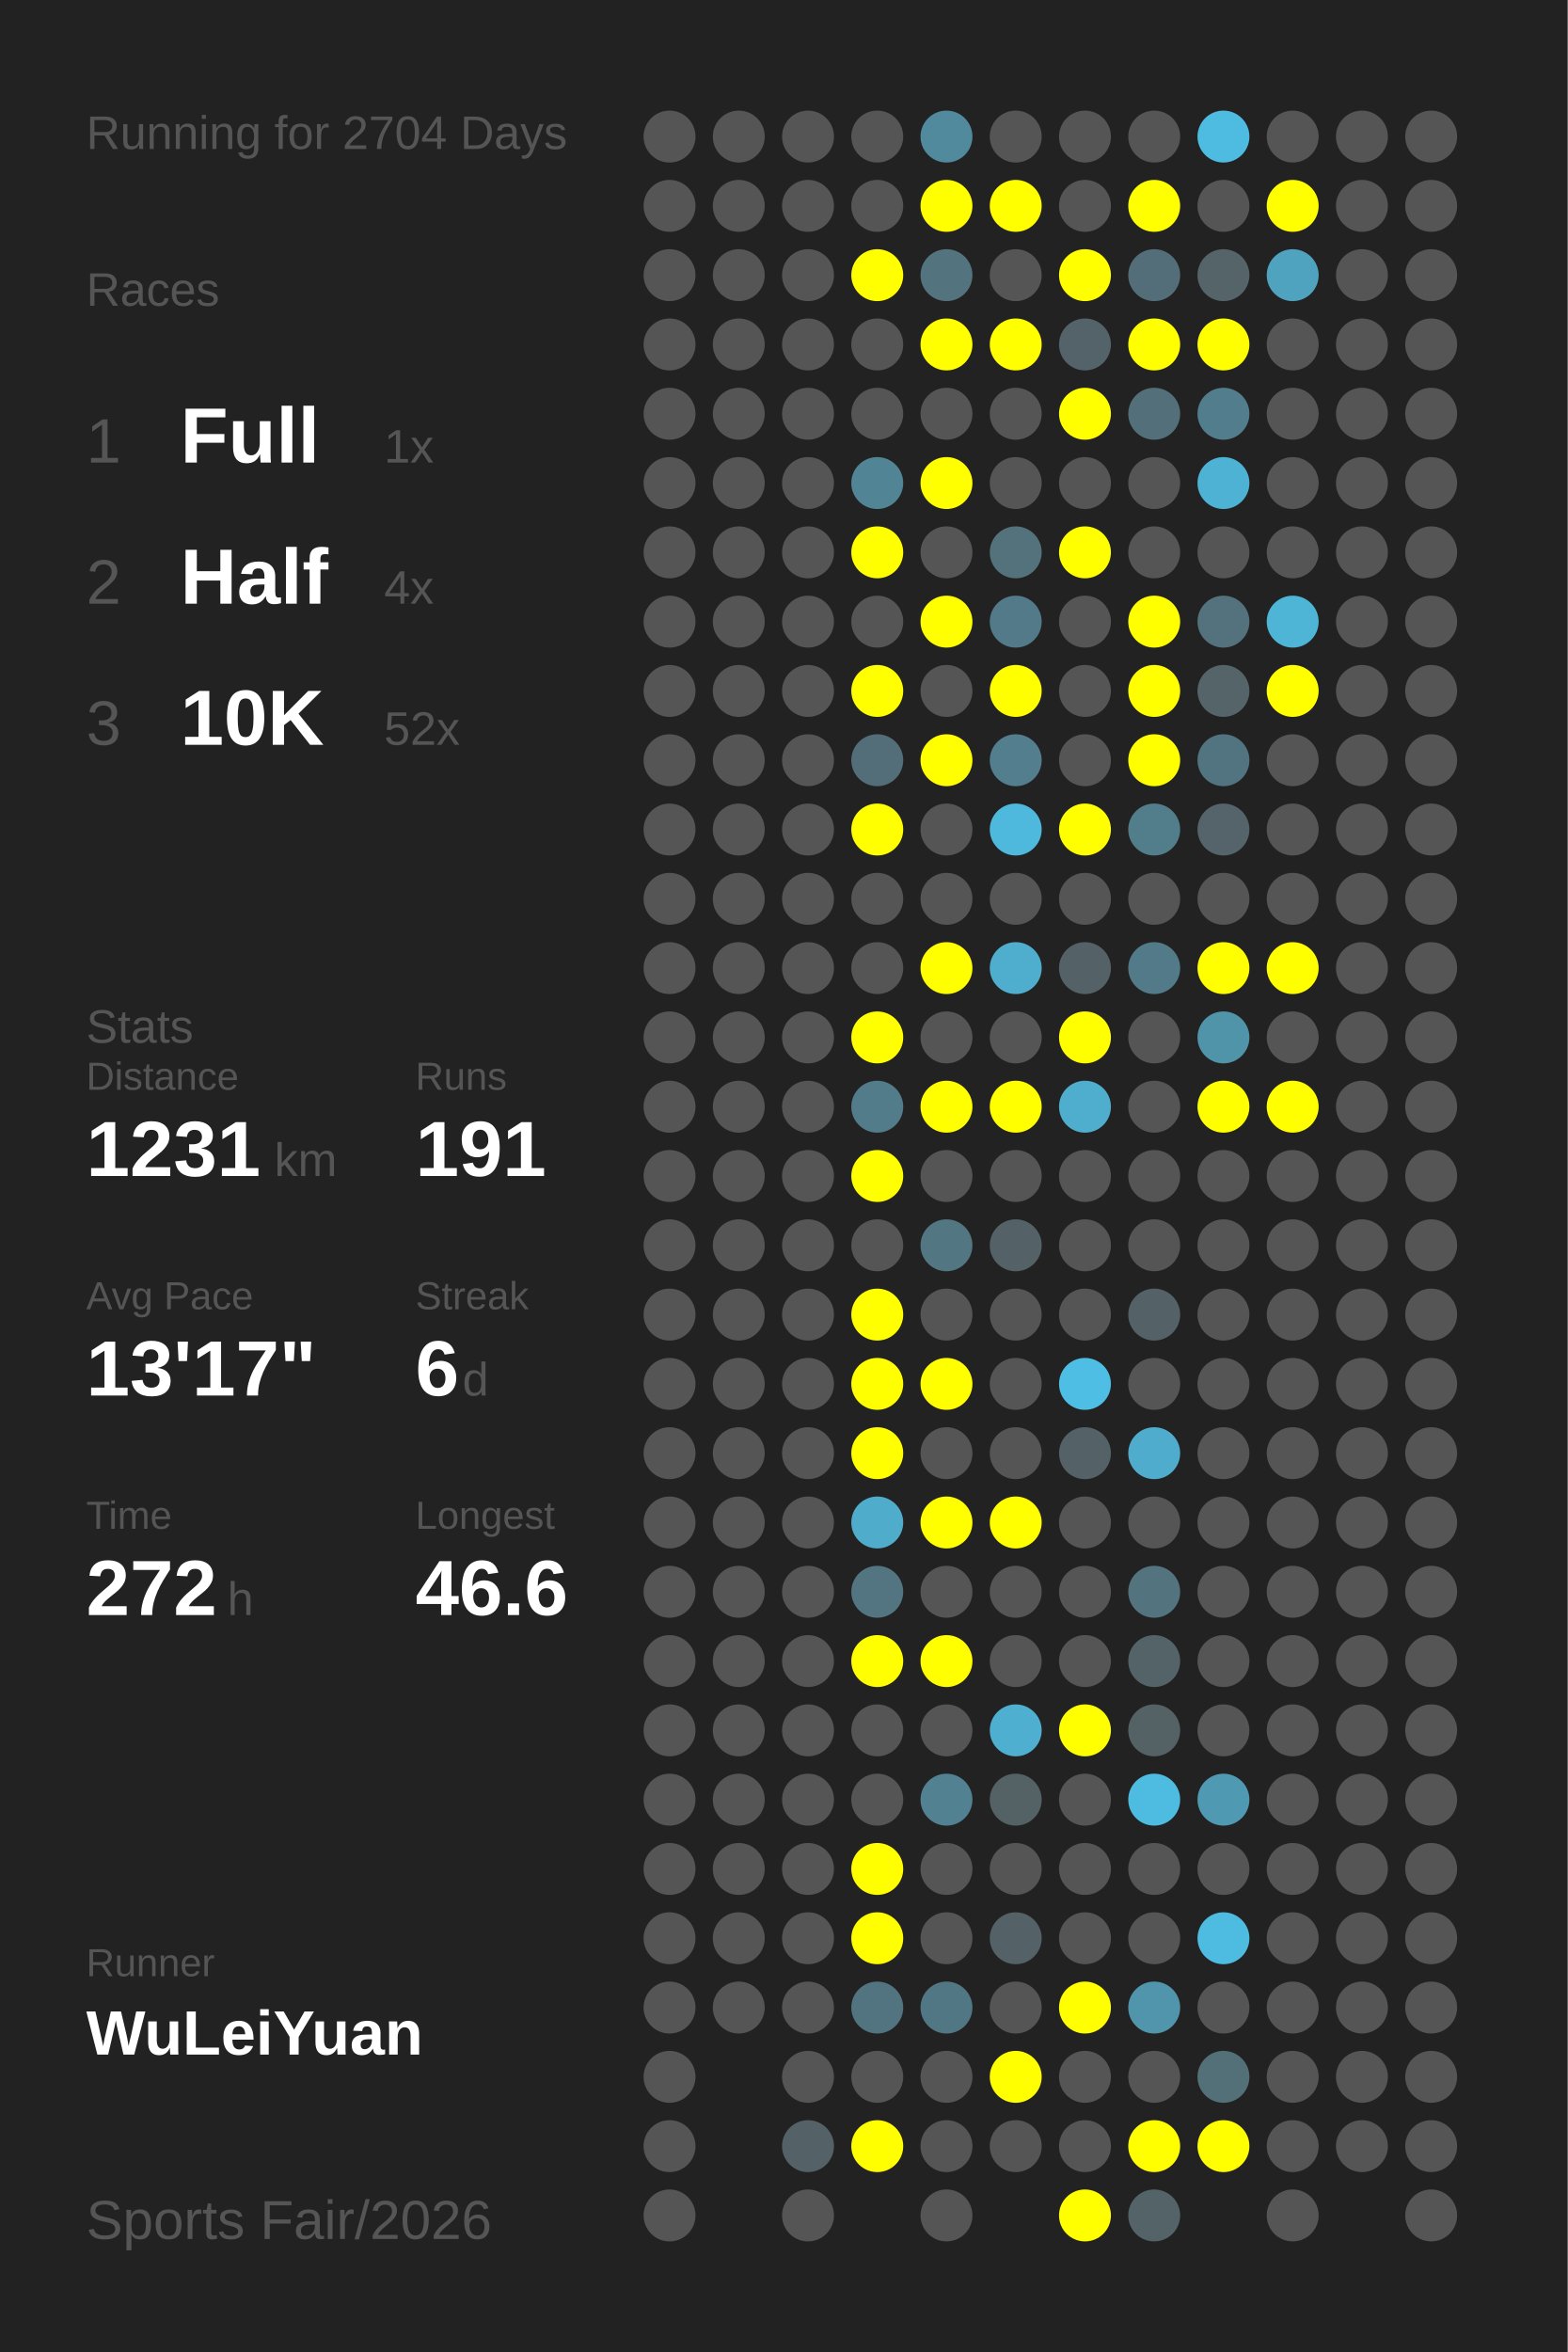
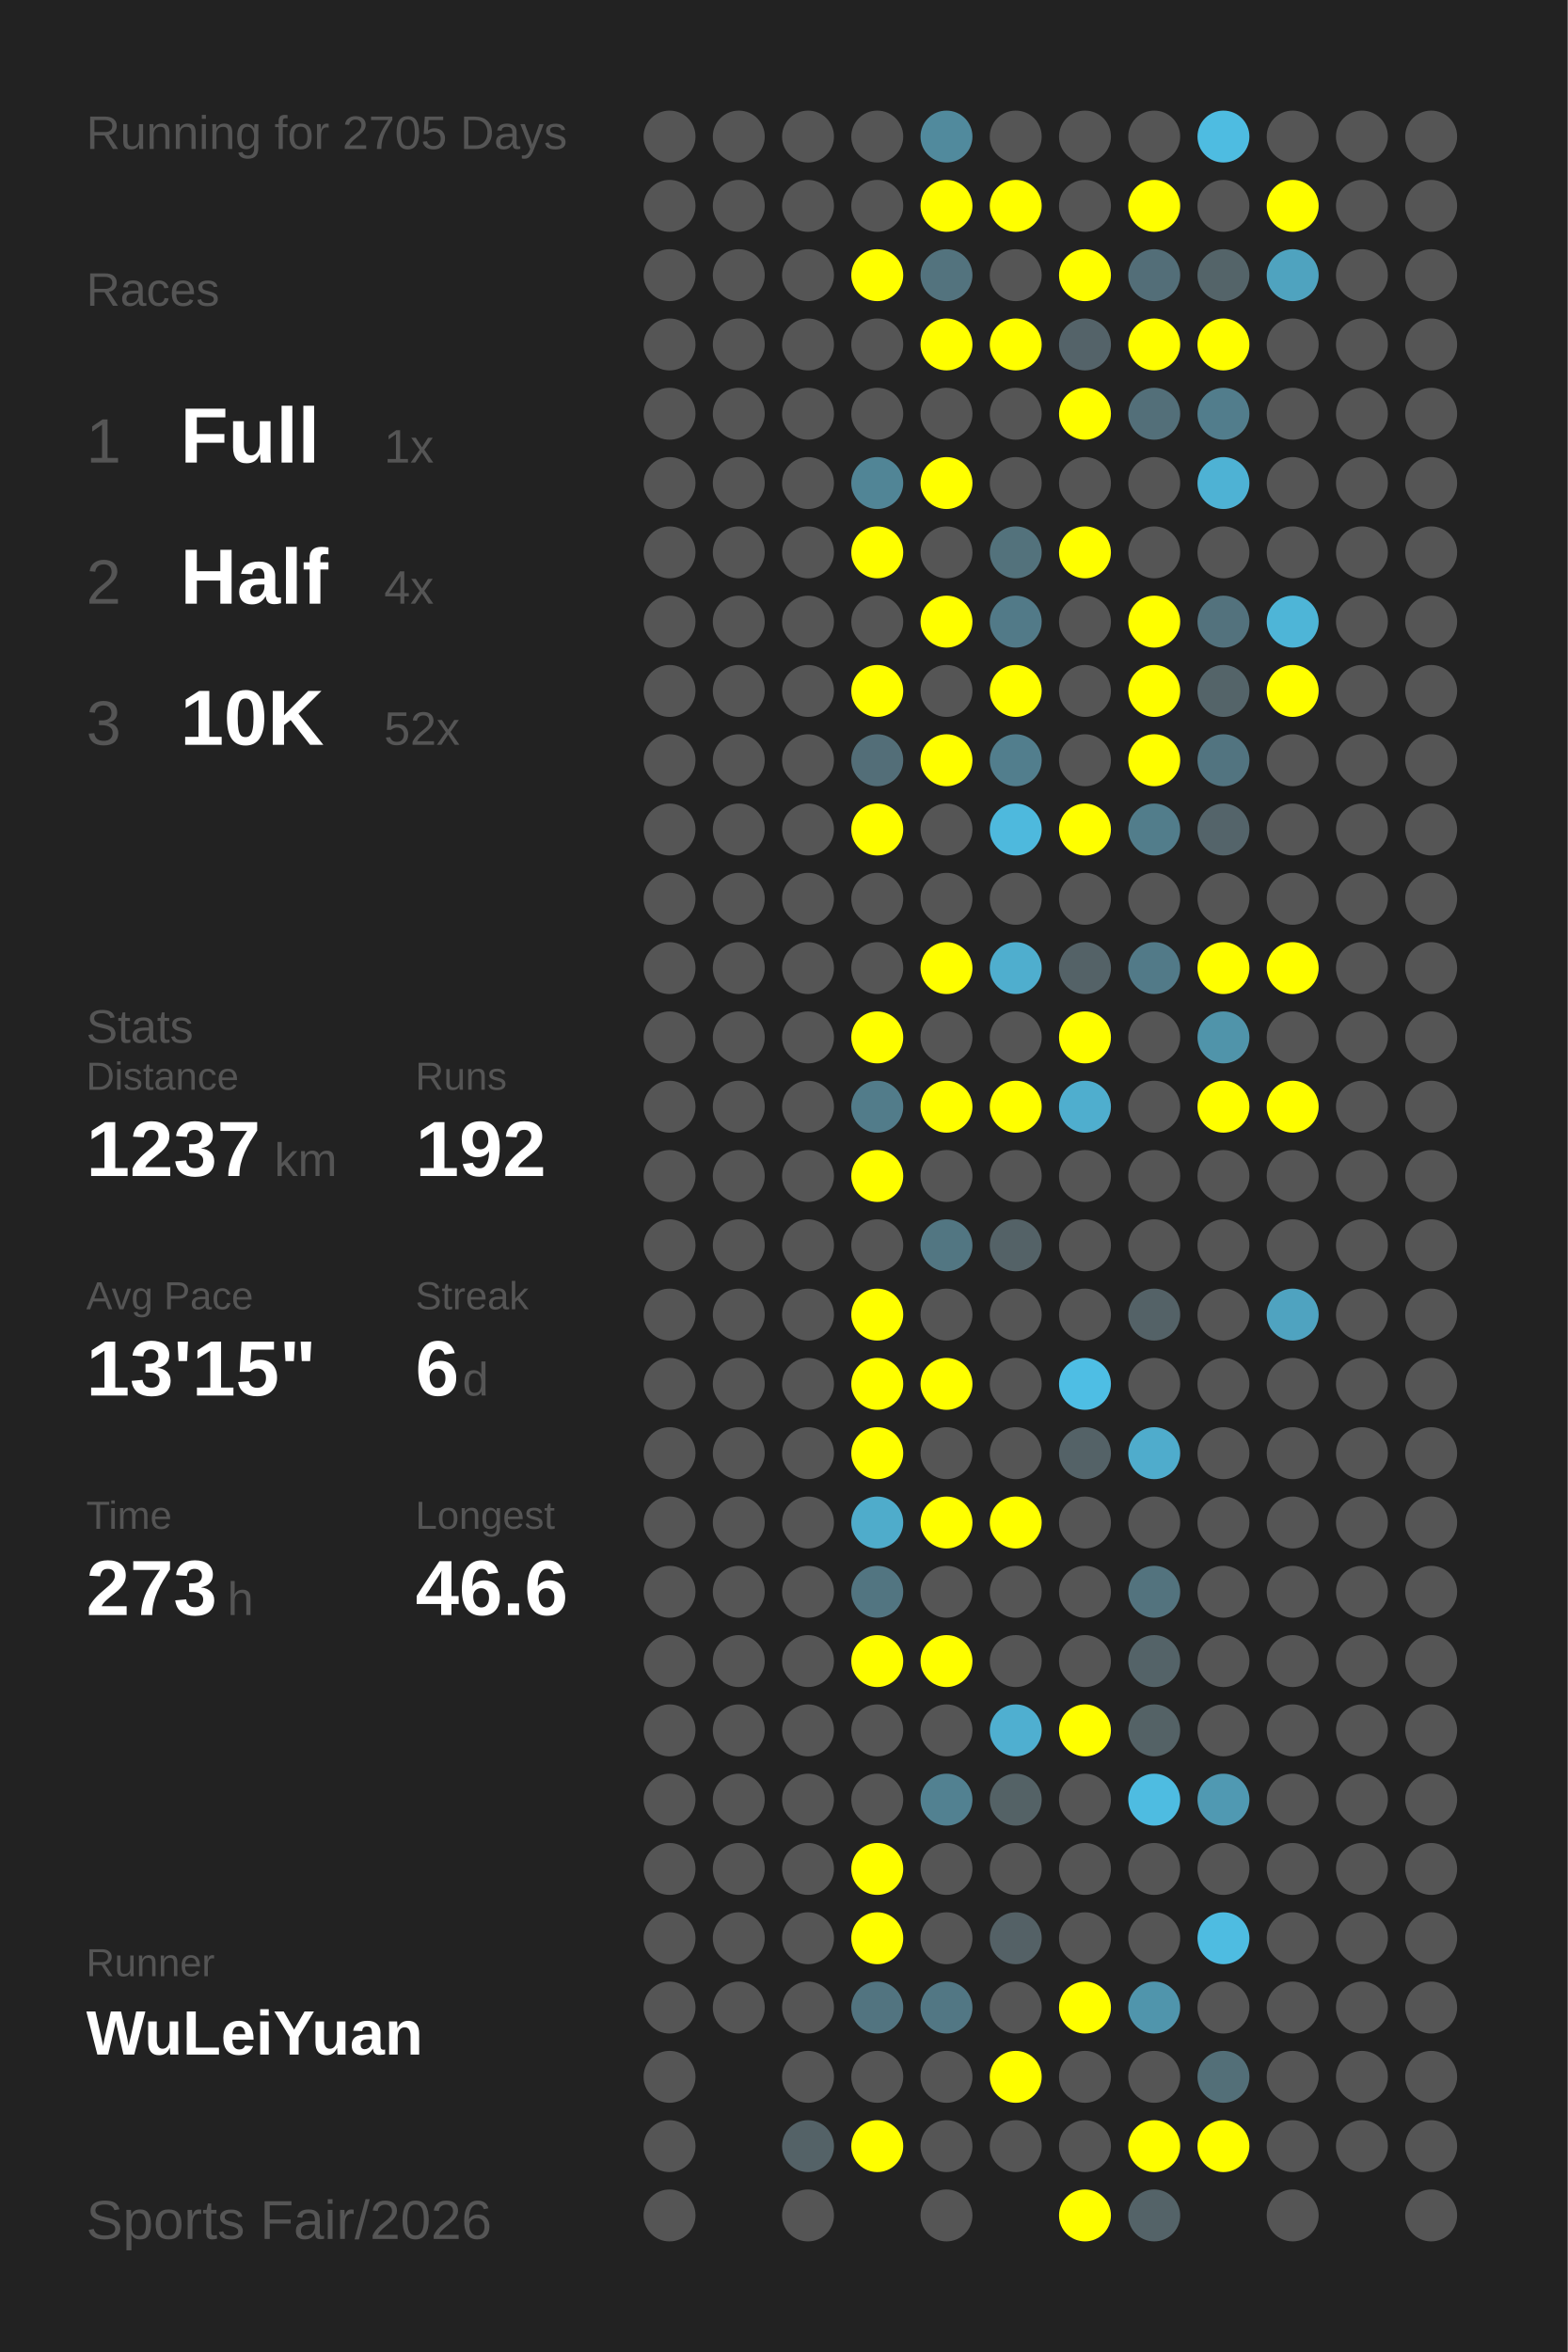
<svg xmlns="http://www.w3.org/2000/svg" baseProfile="full" height="300mm" version="1.1" viewBox="0,0,200,300" width="200mm">
  <defs />
  <rect fill="#222222" height="300" width="200" x="0" y="0" />
-   <text fill="#555555" style="font-size:6px; font-family:Arial;" x="11" y="19">Running for 2704 Days</text>
+   <text fill="#555555" style="font-size:6px; font-family:Arial;" x="11" y="19">Running for 2705 Days</text>
  <text fill="#555555" style="font-size:6px; font-family:Arial;" x="11" y="39">Races</text>
  <text fill="#555555" style="font-size:8px; font-family:Arial;" x="11" y="59">1</text>
  <text fill="#FFFFFF" style="font-size:10px; font-family:Arial; font-weight:bold;" x="23" y="59">Full</text>
  <text fill="#555555" style="font-size:6px; font-family:Arial;" x="49" y="59">1x</text>
  <text fill="#555555" style="font-size:8px; font-family:Arial;" x="11" y="77">2</text>
  <text fill="#FFFFFF" style="font-size:10px; font-family:Arial; font-weight:bold;" x="23" y="77">Half</text>
  <text fill="#555555" style="font-size:6px; font-family:Arial;" x="49" y="77">4x</text>
  <text fill="#555555" style="font-size:8px; font-family:Arial;" x="11" y="95">3</text>
  <text fill="#FFFFFF" style="font-size:10px; font-family:Arial; font-weight:bold;" x="23" y="95">10K</text>
  <text fill="#555555" style="font-size:6px; font-family:Arial;" x="49" y="95">52x</text>
  <text fill="#555555" style="font-size:6px; font-family:Arial;" x="11" y="133">Stats</text>
  <text fill="#555555" style="font-size:5px; font-family:Arial;" x="11" y="139">Distance</text>
-   <text fill="#FFFFFF" style="font-size:10px; font-family:Arial; font-weight:bold;" x="11" y="150">1231</text>
+   <text fill="#FFFFFF" style="font-size:10px; font-family:Arial; font-weight:bold;" x="11" y="150">1237</text>
  <text fill="#555555" style="font-size:6px; font-family:Arial;" x="35" y="150">km</text>
  <text fill="#555555" style="font-size:5px; font-family:Arial;" x="53" y="139">Runs</text>
-   <text fill="#FFFFFF" style="font-size:10px; font-family:Arial; font-weight:bold;" x="53" y="150">191</text>
+   <text fill="#FFFFFF" style="font-size:10px; font-family:Arial; font-weight:bold;" x="53" y="150">192</text>
  <text fill="#555555" style="font-size:5px; font-family:Arial;" x="11" y="167">Avg Pace</text>
-   <text fill="#FFFFFF" style="font-size:10px; font-family:Arial; font-weight:bold;" x="11" y="178">13'17"</text>
+   <text fill="#FFFFFF" style="font-size:10px; font-family:Arial; font-weight:bold;" x="11" y="178">13'15"</text>
  <text fill="#555555" style="font-size:5px; font-family:Arial;" x="53" y="167">Streak</text>
  <text fill="#FFFFFF" style="font-size:10px; font-family:Arial; font-weight:bold;" x="53" y="178">6</text>
  <text fill="#555555" style="font-size:6px; font-family:Arial;" x="59" y="178">d</text>
  <text fill="#555555" style="font-size:5px; font-family:Arial;" x="11" y="195">Time</text>
-   <text fill="#FFFFFF" style="font-size:10px; font-family:Arial; font-weight:bold;" x="11" y="206">272</text>
+   <text fill="#FFFFFF" style="font-size:10px; font-family:Arial; font-weight:bold;" x="11" y="206">273</text>
  <text fill="#555555" style="font-size:6px; font-family:Arial;" x="29" y="206">h</text>
  <text fill="#555555" style="font-size:5px; font-family:Arial;" x="53" y="195">Longest</text>
  <text fill="#FFFFFF" style="font-size:10px; font-family:Arial; font-weight:bold;" x="53" y="206">46.6</text>
  <text fill="#555555" style="font-size:5px; font-family:Arial;" x="11" y="252.065">Runner</text>
  <text fill="#FFFFFF" style="font-size:8px; font-family:Arial; font-weight:bold;" x="11" y="262.065">WuLeiYuan</text>
  <text fill="#555555" style="font-size:7px; font-family:Arial;" x="11" y="285.581">Sports Fair/2026</text>
  <circle cx="85.417" cy="17.419" fill="#555555" r="3.312" />
  <circle cx="85.417" cy="26.258" fill="#555555" r="3.312" />
  <circle cx="85.417" cy="35.097" fill="#555555" r="3.312" />
  <circle cx="85.417" cy="43.935" fill="#555555" r="3.312" />
  <circle cx="85.417" cy="52.774" fill="#555555" r="3.312" />
  <circle cx="85.417" cy="61.613" fill="#555555" r="3.312" />
  <circle cx="85.417" cy="70.452" fill="#555555" r="3.312" />
  <circle cx="85.417" cy="79.29" fill="#555555" r="3.312" />
  <circle cx="85.417" cy="88.129" fill="#555555" r="3.312" />
  <circle cx="85.417" cy="96.968" fill="#555555" r="3.312" />
  <circle cx="85.417" cy="105.806" fill="#555555" r="3.312" />
  <circle cx="85.417" cy="114.645" fill="#555555" r="3.312" />
  <circle cx="85.417" cy="123.484" fill="#555555" r="3.312" />
  <circle cx="85.417" cy="132.323" fill="#555555" r="3.312" />
  <circle cx="85.417" cy="141.161" fill="#555555" r="3.312" />
  <circle cx="85.417" cy="150" fill="#555555" r="3.312" />
  <circle cx="85.417" cy="158.839" fill="#555555" r="3.312" />
  <circle cx="85.417" cy="167.677" fill="#555555" r="3.312" />
  <circle cx="85.417" cy="176.516" fill="#555555" r="3.312" />
  <circle cx="85.417" cy="185.355" fill="#555555" r="3.312" />
  <circle cx="85.417" cy="194.194" fill="#555555" r="3.312" />
  <circle cx="85.417" cy="203.032" fill="#555555" r="3.312" />
  <circle cx="85.417" cy="211.871" fill="#555555" r="3.312" />
  <circle cx="85.417" cy="220.71" fill="#555555" r="3.312" />
  <circle cx="85.417" cy="229.548" fill="#555555" r="3.312" />
  <circle cx="85.417" cy="238.387" fill="#555555" r="3.312" />
  <circle cx="85.417" cy="247.226" fill="#555555" r="3.312" />
  <circle cx="85.417" cy="256.065" fill="#555555" r="3.312" />
  <circle cx="85.417" cy="264.903" fill="#555555" r="3.312" />
  <circle cx="85.417" cy="273.742" fill="#555555" r="3.312" />
  <circle cx="85.417" cy="282.581" fill="#555555" r="3.312" />
  <circle cx="94.25" cy="17.419" fill="#555555" r="3.312" />
  <circle cx="94.25" cy="26.258" fill="#555555" r="3.312" />
  <circle cx="94.25" cy="35.097" fill="#555555" r="3.312" />
  <circle cx="94.25" cy="43.935" fill="#555555" r="3.312" />
  <circle cx="94.25" cy="52.774" fill="#555555" r="3.312" />
  <circle cx="94.25" cy="61.613" fill="#555555" r="3.312" />
  <circle cx="94.25" cy="70.452" fill="#555555" r="3.312" />
  <circle cx="94.25" cy="79.29" fill="#555555" r="3.312" />
  <circle cx="94.25" cy="88.129" fill="#555555" r="3.312" />
  <circle cx="94.25" cy="96.968" fill="#555555" r="3.312" />
  <circle cx="94.25" cy="105.806" fill="#555555" r="3.312" />
  <circle cx="94.25" cy="114.645" fill="#555555" r="3.312" />
  <circle cx="94.25" cy="123.484" fill="#555555" r="3.312" />
  <circle cx="94.25" cy="132.323" fill="#555555" r="3.312" />
  <circle cx="94.25" cy="141.161" fill="#555555" r="3.312" />
  <circle cx="94.25" cy="150" fill="#555555" r="3.312" />
  <circle cx="94.25" cy="158.839" fill="#555555" r="3.312" />
  <circle cx="94.25" cy="167.677" fill="#555555" r="3.312" />
  <circle cx="94.25" cy="176.516" fill="#555555" r="3.312" />
  <circle cx="94.25" cy="185.355" fill="#555555" r="3.312" />
  <circle cx="94.25" cy="194.194" fill="#555555" r="3.312" />
  <circle cx="94.25" cy="203.032" fill="#555555" r="3.312" />
  <circle cx="94.25" cy="211.871" fill="#555555" r="3.312" />
  <circle cx="94.25" cy="220.71" fill="#555555" r="3.312" />
  <circle cx="94.25" cy="229.548" fill="#555555" r="3.312" />
  <circle cx="94.25" cy="238.387" fill="#555555" r="3.312" />
  <circle cx="94.25" cy="247.226" fill="#555555" r="3.312" />
  <circle cx="94.25" cy="256.065" fill="#555555" r="3.312" />
  <circle cx="103.083" cy="17.419" fill="#555555" r="3.312" />
  <circle cx="103.083" cy="26.258" fill="#555555" r="3.312" />
  <circle cx="103.083" cy="35.097" fill="#555555" r="3.312" />
  <circle cx="103.083" cy="43.935" fill="#555555" r="3.312" />
  <circle cx="103.083" cy="52.774" fill="#555555" r="3.312" />
  <circle cx="103.083" cy="61.613" fill="#555555" r="3.312" />
  <circle cx="103.083" cy="70.452" fill="#555555" r="3.312" />
  <circle cx="103.083" cy="79.29" fill="#555555" r="3.312" />
  <circle cx="103.083" cy="88.129" fill="#555555" r="3.312" />
  <circle cx="103.083" cy="96.968" fill="#555555" r="3.312" />
  <circle cx="103.083" cy="105.806" fill="#555555" r="3.312" />
  <circle cx="103.083" cy="114.645" fill="#555555" r="3.312" />
  <circle cx="103.083" cy="123.484" fill="#555555" r="3.312" />
  <circle cx="103.083" cy="132.323" fill="#555555" r="3.312" />
  <circle cx="103.083" cy="141.161" fill="#555555" r="3.312" />
  <circle cx="103.083" cy="150" fill="#555555" r="3.312" />
  <circle cx="103.083" cy="158.839" fill="#555555" r="3.312" />
  <circle cx="103.083" cy="167.677" fill="#555555" r="3.312" />
  <circle cx="103.083" cy="176.516" fill="#555555" r="3.312" />
  <circle cx="103.083" cy="185.355" fill="#555555" r="3.312" />
  <circle cx="103.083" cy="194.194" fill="#555555" r="3.312" />
  <circle cx="103.083" cy="203.032" fill="#555555" r="3.312" />
  <circle cx="103.083" cy="211.871" fill="#555555" r="3.312" />
  <circle cx="103.083" cy="220.71" fill="#555555" r="3.312" />
  <circle cx="103.083" cy="229.548" fill="#555555" r="3.312" />
  <circle cx="103.083" cy="238.387" fill="#555555" r="3.312" />
  <circle cx="103.083" cy="247.226" fill="#555555" r="3.312" />
  <circle cx="103.083" cy="256.065" fill="#555555" r="3.312" />
  <circle cx="103.083" cy="264.903" fill="#555555" r="3.312" />
  <circle cx="103.083" cy="273.742" fill="#546267" r="3.312" />
  <circle cx="103.083" cy="282.581" fill="#555555" r="3.312" />
  <circle cx="111.917" cy="17.419" fill="#555555" r="3.312" />
  <circle cx="111.917" cy="26.258" fill="#555555" r="3.312" />
  <circle cx="111.917" cy="35.097" fill="#FFFF00" r="3.312" />
  <circle cx="111.917" cy="43.935" fill="#555555" r="3.312" />
  <circle cx="111.917" cy="52.774" fill="#555555" r="3.312" />
  <circle cx="111.917" cy="61.613" fill="#518596" r="3.312" />
  <circle cx="111.917" cy="70.452" fill="#FFFF00" r="3.312" />
  <circle cx="111.917" cy="79.29" fill="#555555" r="3.312" />
  <circle cx="111.917" cy="88.129" fill="#FFFF00" r="3.312" />
  <circle cx="111.917" cy="96.968" fill="#536e78" r="3.312" />
  <circle cx="111.917" cy="105.806" fill="#FFFF00" r="3.312" />
  <circle cx="111.917" cy="114.645" fill="#555555" r="3.312" />
  <circle cx="111.917" cy="123.484" fill="#555555" r="3.312" />
  <circle cx="111.917" cy="132.323" fill="#FFFF00" r="3.312" />
  <circle cx="111.917" cy="141.161" fill="#527c8a" r="3.312" />
  <circle cx="111.917" cy="150" fill="#FFFF00" r="3.312" />
  <circle cx="111.917" cy="158.839" fill="#555555" r="3.312" />
  <circle cx="111.917" cy="167.677" fill="#FFFF00" r="3.312" />
  <circle cx="111.917" cy="176.516" fill="#FFFF00" r="3.312" />
  <circle cx="111.917" cy="185.355" fill="#FFFF00" r="3.312" />
  <circle cx="111.917" cy="194.194" fill="#4faccb" r="3.312" />
  <circle cx="111.917" cy="203.032" fill="#527581" r="3.312" />
  <circle cx="111.917" cy="211.871" fill="#FFFF00" r="3.312" />
  <circle cx="111.917" cy="220.71" fill="#555555" r="3.312" />
  <circle cx="111.917" cy="229.548" fill="#555555" r="3.312" />
  <circle cx="111.917" cy="238.387" fill="#FFFF00" r="3.312" />
  <circle cx="111.917" cy="247.226" fill="#FFFF00" r="3.312" />
  <circle cx="111.917" cy="256.065" fill="#527480" r="3.312" />
  <circle cx="111.917" cy="264.903" fill="#555555" r="3.312" />
  <circle cx="111.917" cy="273.742" fill="#FFFF00" r="3.312" />
  <circle cx="120.75" cy="17.419" fill="#518a9d" r="3.312" />
  <circle cx="120.75" cy="26.258" fill="#FFFF00" r="3.312" />
  <circle cx="120.75" cy="35.097" fill="#53737e" r="3.312" />
  <circle cx="120.75" cy="43.935" fill="#FFFF00" r="3.312" />
  <circle cx="120.75" cy="52.774" fill="#555555" r="3.312" />
  <circle cx="120.75" cy="61.613" fill="#FFFF00" r="3.312" />
  <circle cx="120.75" cy="70.452" fill="#555555" r="3.312" />
  <circle cx="120.75" cy="79.29" fill="#FFFF00" r="3.312" />
  <circle cx="120.75" cy="88.129" fill="#555555" r="3.312" />
  <circle cx="120.75" cy="96.968" fill="#FFFF00" r="3.312" />
  <circle cx="120.75" cy="105.806" fill="#555555" r="3.312" />
  <circle cx="120.75" cy="114.645" fill="#555555" r="3.312" />
  <circle cx="120.75" cy="123.484" fill="#FFFF00" r="3.312" />
  <circle cx="120.75" cy="132.323" fill="#555555" r="3.312" />
  <circle cx="120.75" cy="141.161" fill="#FFFF00" r="3.312" />
  <circle cx="120.75" cy="150" fill="#555555" r="3.312" />
  <circle cx="120.75" cy="158.839" fill="#527682" r="3.312" />
  <circle cx="120.75" cy="167.677" fill="#555555" r="3.312" />
  <circle cx="120.75" cy="176.516" fill="#FFFF00" r="3.312" />
  <circle cx="120.75" cy="185.355" fill="#555555" r="3.312" />
  <circle cx="120.75" cy="194.194" fill="#FFFF00" r="3.312" />
  <circle cx="120.75" cy="203.032" fill="#555555" r="3.312" />
  <circle cx="120.75" cy="211.871" fill="#FFFF00" r="3.312" />
  <circle cx="120.75" cy="220.71" fill="#555555" r="3.312" />
  <circle cx="120.75" cy="229.548" fill="#528191" r="3.312" />
  <circle cx="120.75" cy="238.387" fill="#555555" r="3.312" />
  <circle cx="120.75" cy="247.226" fill="#555555" r="3.312" />
  <circle cx="120.75" cy="256.065" fill="#527784" r="3.312" />
  <circle cx="120.75" cy="264.903" fill="#555555" r="3.312" />
  <circle cx="120.75" cy="273.742" fill="#555555" r="3.312" />
  <circle cx="120.75" cy="282.581" fill="#555555" r="3.312" />
  <circle cx="129.583" cy="17.419" fill="#555555" r="3.312" />
  <circle cx="129.583" cy="26.258" fill="#FFFF00" r="3.312" />
  <circle cx="129.583" cy="35.097" fill="#555555" r="3.312" />
  <circle cx="129.583" cy="43.935" fill="#FFFF00" r="3.312" />
  <circle cx="129.583" cy="52.774" fill="#555555" r="3.312" />
  <circle cx="129.583" cy="61.613" fill="#555555" r="3.312" />
  <circle cx="129.583" cy="70.452" fill="#53727c" r="3.312" />
  <circle cx="129.583" cy="79.29" fill="#527a88" r="3.312" />
  <circle cx="129.583" cy="88.129" fill="#FFFF00" r="3.312" />
  <circle cx="129.583" cy="96.968" fill="#527e8d" r="3.312" />
  <circle cx="129.583" cy="105.806" fill="#4eb9dd" r="3.312" />
  <circle cx="129.583" cy="114.645" fill="#555555" r="3.312" />
  <circle cx="129.583" cy="123.484" fill="#4faece" r="3.312" />
  <circle cx="129.583" cy="132.323" fill="#555555" r="3.312" />
  <circle cx="129.583" cy="141.161" fill="#FFFF00" r="3.312" />
  <circle cx="129.583" cy="150" fill="#555555" r="3.312" />
  <circle cx="129.583" cy="158.839" fill="#546267" r="3.312" />
  <circle cx="129.583" cy="167.677" fill="#555555" r="3.312" />
  <circle cx="129.583" cy="176.516" fill="#555555" r="3.312" />
  <circle cx="129.583" cy="185.355" fill="#555555" r="3.312" />
  <circle cx="129.583" cy="194.194" fill="#FFFF00" r="3.312" />
  <circle cx="129.583" cy="203.032" fill="#555555" r="3.312" />
  <circle cx="129.583" cy="211.871" fill="#555555" r="3.312" />
  <circle cx="129.583" cy="220.71" fill="#4fafd0" r="3.312" />
  <circle cx="129.583" cy="229.548" fill="#546266" r="3.312" />
  <circle cx="129.583" cy="238.387" fill="#555555" r="3.312" />
  <circle cx="129.583" cy="247.226" fill="#546166" r="3.312" />
  <circle cx="129.583" cy="256.065" fill="#555555" r="3.312" />
  <circle cx="129.583" cy="264.903" fill="#FFFF00" r="3.312" />
  <circle cx="129.583" cy="273.742" fill="#555555" r="3.312" />
  <circle cx="138.417" cy="17.419" fill="#555555" r="3.312" />
  <circle cx="138.417" cy="26.258" fill="#555555" r="3.312" />
  <circle cx="138.417" cy="35.097" fill="#FFFF00" r="3.312" />
  <circle cx="138.417" cy="43.935" fill="#546369" r="3.312" />
  <circle cx="138.417" cy="52.774" fill="#FFFF00" r="3.312" />
  <circle cx="138.417" cy="61.613" fill="#555555" r="3.312" />
  <circle cx="138.417" cy="70.452" fill="#FFFF00" r="3.312" />
  <circle cx="138.417" cy="79.29" fill="#555555" r="3.312" />
  <circle cx="138.417" cy="88.129" fill="#555555" r="3.312" />
  <circle cx="138.417" cy="96.968" fill="#555555" r="3.312" />
  <circle cx="138.417" cy="105.806" fill="#FFFF00" r="3.312" />
  <circle cx="138.417" cy="114.645" fill="#555555" r="3.312" />
  <circle cx="138.417" cy="123.484" fill="#546267" r="3.312" />
  <circle cx="138.417" cy="132.323" fill="#FFFF00" r="3.312" />
  <circle cx="138.417" cy="141.161" fill="#4faece" r="3.312" />
  <circle cx="138.417" cy="150" fill="#555555" r="3.312" />
  <circle cx="138.417" cy="158.839" fill="#555555" r="3.312" />
  <circle cx="138.417" cy="167.677" fill="#555555" r="3.312" />
  <circle cx="138.417" cy="176.516" fill="#4ebee4" r="3.312" />
  <circle cx="138.417" cy="185.355" fill="#546267" r="3.312" />
  <circle cx="138.417" cy="194.194" fill="#555555" r="3.312" />
  <circle cx="138.417" cy="203.032" fill="#555555" r="3.312" />
  <circle cx="138.417" cy="211.871" fill="#555555" r="3.312" />
  <circle cx="138.417" cy="220.71" fill="#FFFF00" r="3.312" />
  <circle cx="138.417" cy="229.548" fill="#555555" r="3.312" />
  <circle cx="138.417" cy="238.387" fill="#555555" r="3.312" />
  <circle cx="138.417" cy="247.226" fill="#555555" r="3.312" />
  <circle cx="138.417" cy="256.065" fill="#FFFF00" r="3.312" />
  <circle cx="138.417" cy="264.903" fill="#555555" r="3.312" />
  <circle cx="138.417" cy="273.742" fill="#555555" r="3.312" />
  <circle cx="138.417" cy="282.581" fill="#FFFF00" r="3.312" />
  <circle cx="147.25" cy="17.419" fill="#555555" r="3.312" />
  <circle cx="147.25" cy="26.258" fill="#FFFF00" r="3.312" />
  <circle cx="147.25" cy="35.097" fill="#536e78" r="3.312" />
  <circle cx="147.25" cy="43.935" fill="#FFFF00" r="3.312" />
  <circle cx="147.25" cy="52.774" fill="#536f79" r="3.312" />
  <circle cx="147.25" cy="61.613" fill="#555555" r="3.312" />
  <circle cx="147.25" cy="70.452" fill="#555555" r="3.312" />
  <circle cx="147.25" cy="79.29" fill="#FFFF00" r="3.312" />
  <circle cx="147.25" cy="88.129" fill="#FFFF00" r="3.312" />
  <circle cx="147.25" cy="96.968" fill="#FFFF00" r="3.312" />
  <circle cx="147.25" cy="105.806" fill="#527d8b" r="3.312" />
  <circle cx="147.25" cy="114.645" fill="#555555" r="3.312" />
  <circle cx="147.25" cy="123.484" fill="#527a88" r="3.312" />
  <circle cx="147.25" cy="132.323" fill="#555555" r="3.312" />
  <circle cx="147.25" cy="141.161" fill="#555555" r="3.312" />
  <circle cx="147.25" cy="150" fill="#555555" r="3.312" />
  <circle cx="147.25" cy="158.839" fill="#555555" r="3.312" />
  <circle cx="147.25" cy="167.677" fill="#546267" r="3.312" />
  <circle cx="147.25" cy="176.516" fill="#555555" r="3.312" />
  <circle cx="147.25" cy="185.355" fill="#4faccc" r="3.312" />
  <circle cx="147.25" cy="194.194" fill="#555555" r="3.312" />
  <circle cx="147.25" cy="203.032" fill="#53737e" r="3.312" />
  <circle cx="147.25" cy="211.871" fill="#546368" r="3.312" />
  <circle cx="147.25" cy="220.71" fill="#546266" r="3.312" />
  <circle cx="147.25" cy="229.548" fill="#4ebce1" r="3.312" />
  <circle cx="147.25" cy="238.387" fill="#555555" r="3.312" />
  <circle cx="147.25" cy="247.226" fill="#555555" r="3.312" />
  <circle cx="147.25" cy="256.065" fill="#5095ac" r="3.312" />
  <circle cx="147.25" cy="264.903" fill="#555555" r="3.312" />
  <circle cx="147.25" cy="273.742" fill="#FFFF00" r="3.312" />
  <circle cx="147.25" cy="282.581" fill="#546368" r="3.312" />
  <circle cx="156.083" cy="17.419" fill="#4ebce1" r="3.312" />
  <circle cx="156.083" cy="26.258" fill="#555555" r="3.312" />
  <circle cx="156.083" cy="35.097" fill="#546469" r="3.312" />
  <circle cx="156.083" cy="43.935" fill="#FFFF00" r="3.312" />
  <circle cx="156.083" cy="52.774" fill="#527d8c" r="3.312" />
  <circle cx="156.083" cy="61.613" fill="#4eb2d4" r="3.312" />
  <circle cx="156.083" cy="70.452" fill="#555555" r="3.312" />
  <circle cx="156.083" cy="79.29" fill="#53727d" r="3.312" />
  <circle cx="156.083" cy="88.129" fill="#546469" r="3.312" />
  <circle cx="156.083" cy="96.968" fill="#527480" r="3.312" />
  <circle cx="156.083" cy="105.806" fill="#54646a" r="3.312" />
  <circle cx="156.083" cy="114.645" fill="#555555" r="3.312" />
  <circle cx="156.083" cy="123.484" fill="#FFFF00" r="3.312" />
  <circle cx="156.083" cy="132.323" fill="#5094aa" r="3.312" />
  <circle cx="156.083" cy="141.161" fill="#FFFF00" r="3.312" />
  <circle cx="156.083" cy="150" fill="#555555" r="3.312" />
  <circle cx="156.083" cy="158.839" fill="#555555" r="3.312" />
  <circle cx="156.083" cy="167.677" fill="#555555" r="3.312" />
  <circle cx="156.083" cy="176.516" fill="#555555" r="3.312" />
  <circle cx="156.083" cy="185.355" fill="#555555" r="3.312" />
  <circle cx="156.083" cy="194.194" fill="#555555" r="3.312" />
  <circle cx="156.083" cy="203.032" fill="#555555" r="3.312" />
  <circle cx="156.083" cy="211.871" fill="#555555" r="3.312" />
  <circle cx="156.083" cy="220.71" fill="#555555" r="3.312" />
  <circle cx="156.083" cy="229.548" fill="#5099b2" r="3.312" />
  <circle cx="156.083" cy="238.387" fill="#555555" r="3.312" />
  <circle cx="156.083" cy="247.226" fill="#4ebce1" r="3.312" />
  <circle cx="156.083" cy="256.065" fill="#555555" r="3.312" />
  <circle cx="156.083" cy="264.903" fill="#536f78" r="3.312" />
  <circle cx="156.083" cy="273.742" fill="#FFFF00" r="3.312" />
  <circle cx="164.917" cy="17.419" fill="#555555" r="3.312" />
  <circle cx="164.917" cy="26.258" fill="#FFFF00" r="3.312" />
  <circle cx="164.917" cy="35.097" fill="#4fa3bf" r="3.312" />
  <circle cx="164.917" cy="43.935" fill="#555555" r="3.312" />
  <circle cx="164.917" cy="52.774" fill="#555555" r="3.312" />
  <circle cx="164.917" cy="61.613" fill="#555555" r="3.312" />
  <circle cx="164.917" cy="70.452" fill="#555555" r="3.312" />
  <circle cx="164.917" cy="79.29" fill="#4eb5d7" r="3.312" />
  <circle cx="164.917" cy="88.129" fill="#FFFF00" r="3.312" />
  <circle cx="164.917" cy="96.968" fill="#555555" r="3.312" />
  <circle cx="164.917" cy="105.806" fill="#555555" r="3.312" />
  <circle cx="164.917" cy="114.645" fill="#555555" r="3.312" />
  <circle cx="164.917" cy="123.484" fill="#FFFF00" r="3.312" />
  <circle cx="164.917" cy="132.323" fill="#555555" r="3.312" />
  <circle cx="164.917" cy="141.161" fill="#FFFF00" r="3.312" />
  <circle cx="164.917" cy="150" fill="#555555" r="3.312" />
  <circle cx="164.917" cy="158.839" fill="#555555" r="3.312" />
-   <circle cx="164.917" cy="167.677" fill="#555555" r="3.312" />
+   <circle cx="164.917" cy="167.677" fill="#4fa3c0" r="3.312" />
  <circle cx="164.917" cy="176.516" fill="#555555" r="3.312" />
  <circle cx="164.917" cy="185.355" fill="#555555" r="3.312" />
  <circle cx="164.917" cy="194.194" fill="#555555" r="3.312" />
  <circle cx="164.917" cy="203.032" fill="#555555" r="3.312" />
  <circle cx="164.917" cy="211.871" fill="#555555" r="3.312" />
  <circle cx="164.917" cy="220.71" fill="#555555" r="3.312" />
  <circle cx="164.917" cy="229.548" fill="#555555" r="3.312" />
  <circle cx="164.917" cy="238.387" fill="#555555" r="3.312" />
  <circle cx="164.917" cy="247.226" fill="#555555" r="3.312" />
  <circle cx="164.917" cy="256.065" fill="#555555" r="3.312" />
  <circle cx="164.917" cy="264.903" fill="#555555" r="3.312" />
  <circle cx="164.917" cy="273.742" fill="#555555" r="3.312" />
  <circle cx="164.917" cy="282.581" fill="#555555" r="3.312" />
  <circle cx="173.75" cy="17.419" fill="#555555" r="3.312" />
  <circle cx="173.75" cy="26.258" fill="#555555" r="3.312" />
  <circle cx="173.75" cy="35.097" fill="#555555" r="3.312" />
  <circle cx="173.75" cy="43.935" fill="#555555" r="3.312" />
  <circle cx="173.75" cy="52.774" fill="#555555" r="3.312" />
  <circle cx="173.75" cy="61.613" fill="#555555" r="3.312" />
  <circle cx="173.75" cy="70.452" fill="#555555" r="3.312" />
  <circle cx="173.75" cy="79.29" fill="#555555" r="3.312" />
  <circle cx="173.75" cy="88.129" fill="#555555" r="3.312" />
  <circle cx="173.75" cy="96.968" fill="#555555" r="3.312" />
  <circle cx="173.75" cy="105.806" fill="#555555" r="3.312" />
  <circle cx="173.75" cy="114.645" fill="#555555" r="3.312" />
  <circle cx="173.75" cy="123.484" fill="#555555" r="3.312" />
  <circle cx="173.75" cy="132.323" fill="#555555" r="3.312" />
  <circle cx="173.75" cy="141.161" fill="#555555" r="3.312" />
  <circle cx="173.75" cy="150" fill="#555555" r="3.312" />
  <circle cx="173.75" cy="158.839" fill="#555555" r="3.312" />
  <circle cx="173.75" cy="167.677" fill="#555555" r="3.312" />
  <circle cx="173.75" cy="176.516" fill="#555555" r="3.312" />
  <circle cx="173.75" cy="185.355" fill="#555555" r="3.312" />
  <circle cx="173.75" cy="194.194" fill="#555555" r="3.312" />
  <circle cx="173.75" cy="203.032" fill="#555555" r="3.312" />
  <circle cx="173.75" cy="211.871" fill="#555555" r="3.312" />
  <circle cx="173.75" cy="220.71" fill="#555555" r="3.312" />
  <circle cx="173.75" cy="229.548" fill="#555555" r="3.312" />
  <circle cx="173.75" cy="238.387" fill="#555555" r="3.312" />
  <circle cx="173.75" cy="247.226" fill="#555555" r="3.312" />
  <circle cx="173.75" cy="256.065" fill="#555555" r="3.312" />
  <circle cx="173.75" cy="264.903" fill="#555555" r="3.312" />
  <circle cx="173.75" cy="273.742" fill="#555555" r="3.312" />
  <circle cx="182.583" cy="17.419" fill="#555555" r="3.312" />
  <circle cx="182.583" cy="26.258" fill="#555555" r="3.312" />
  <circle cx="182.583" cy="35.097" fill="#555555" r="3.312" />
  <circle cx="182.583" cy="43.935" fill="#555555" r="3.312" />
  <circle cx="182.583" cy="52.774" fill="#555555" r="3.312" />
  <circle cx="182.583" cy="61.613" fill="#555555" r="3.312" />
  <circle cx="182.583" cy="70.452" fill="#555555" r="3.312" />
  <circle cx="182.583" cy="79.29" fill="#555555" r="3.312" />
  <circle cx="182.583" cy="88.129" fill="#555555" r="3.312" />
  <circle cx="182.583" cy="96.968" fill="#555555" r="3.312" />
  <circle cx="182.583" cy="105.806" fill="#555555" r="3.312" />
  <circle cx="182.583" cy="114.645" fill="#555555" r="3.312" />
  <circle cx="182.583" cy="123.484" fill="#555555" r="3.312" />
  <circle cx="182.583" cy="132.323" fill="#555555" r="3.312" />
  <circle cx="182.583" cy="141.161" fill="#555555" r="3.312" />
  <circle cx="182.583" cy="150" fill="#555555" r="3.312" />
  <circle cx="182.583" cy="158.839" fill="#555555" r="3.312" />
  <circle cx="182.583" cy="167.677" fill="#555555" r="3.312" />
  <circle cx="182.583" cy="176.516" fill="#555555" r="3.312" />
  <circle cx="182.583" cy="185.355" fill="#555555" r="3.312" />
  <circle cx="182.583" cy="194.194" fill="#555555" r="3.312" />
  <circle cx="182.583" cy="203.032" fill="#555555" r="3.312" />
  <circle cx="182.583" cy="211.871" fill="#555555" r="3.312" />
  <circle cx="182.583" cy="220.71" fill="#555555" r="3.312" />
  <circle cx="182.583" cy="229.548" fill="#555555" r="3.312" />
  <circle cx="182.583" cy="238.387" fill="#555555" r="3.312" />
  <circle cx="182.583" cy="247.226" fill="#555555" r="3.312" />
  <circle cx="182.583" cy="256.065" fill="#555555" r="3.312" />
  <circle cx="182.583" cy="264.903" fill="#555555" r="3.312" />
  <circle cx="182.583" cy="273.742" fill="#555555" r="3.312" />
  <circle cx="182.583" cy="282.581" fill="#555555" r="3.312" />
</svg>
